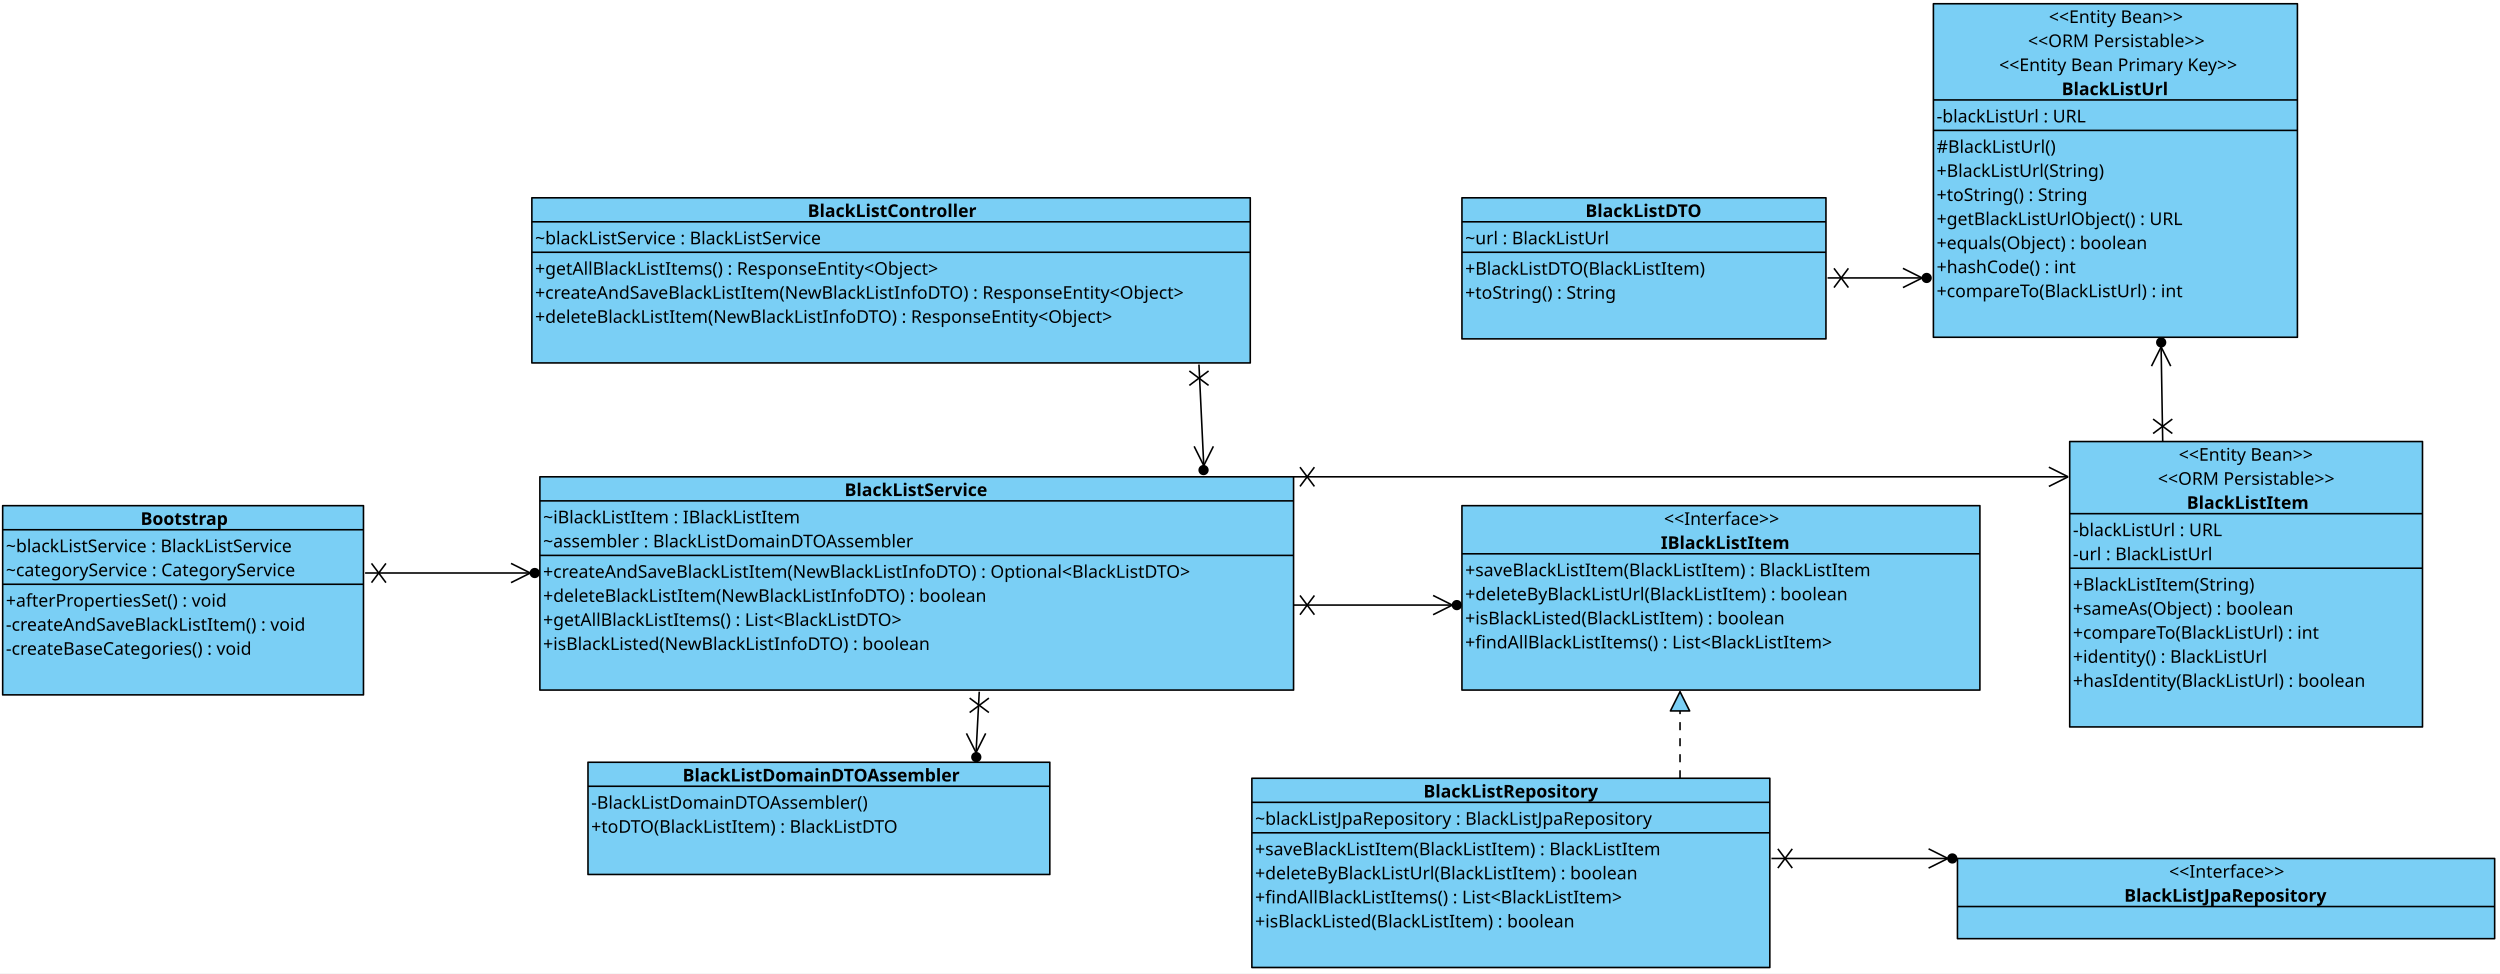
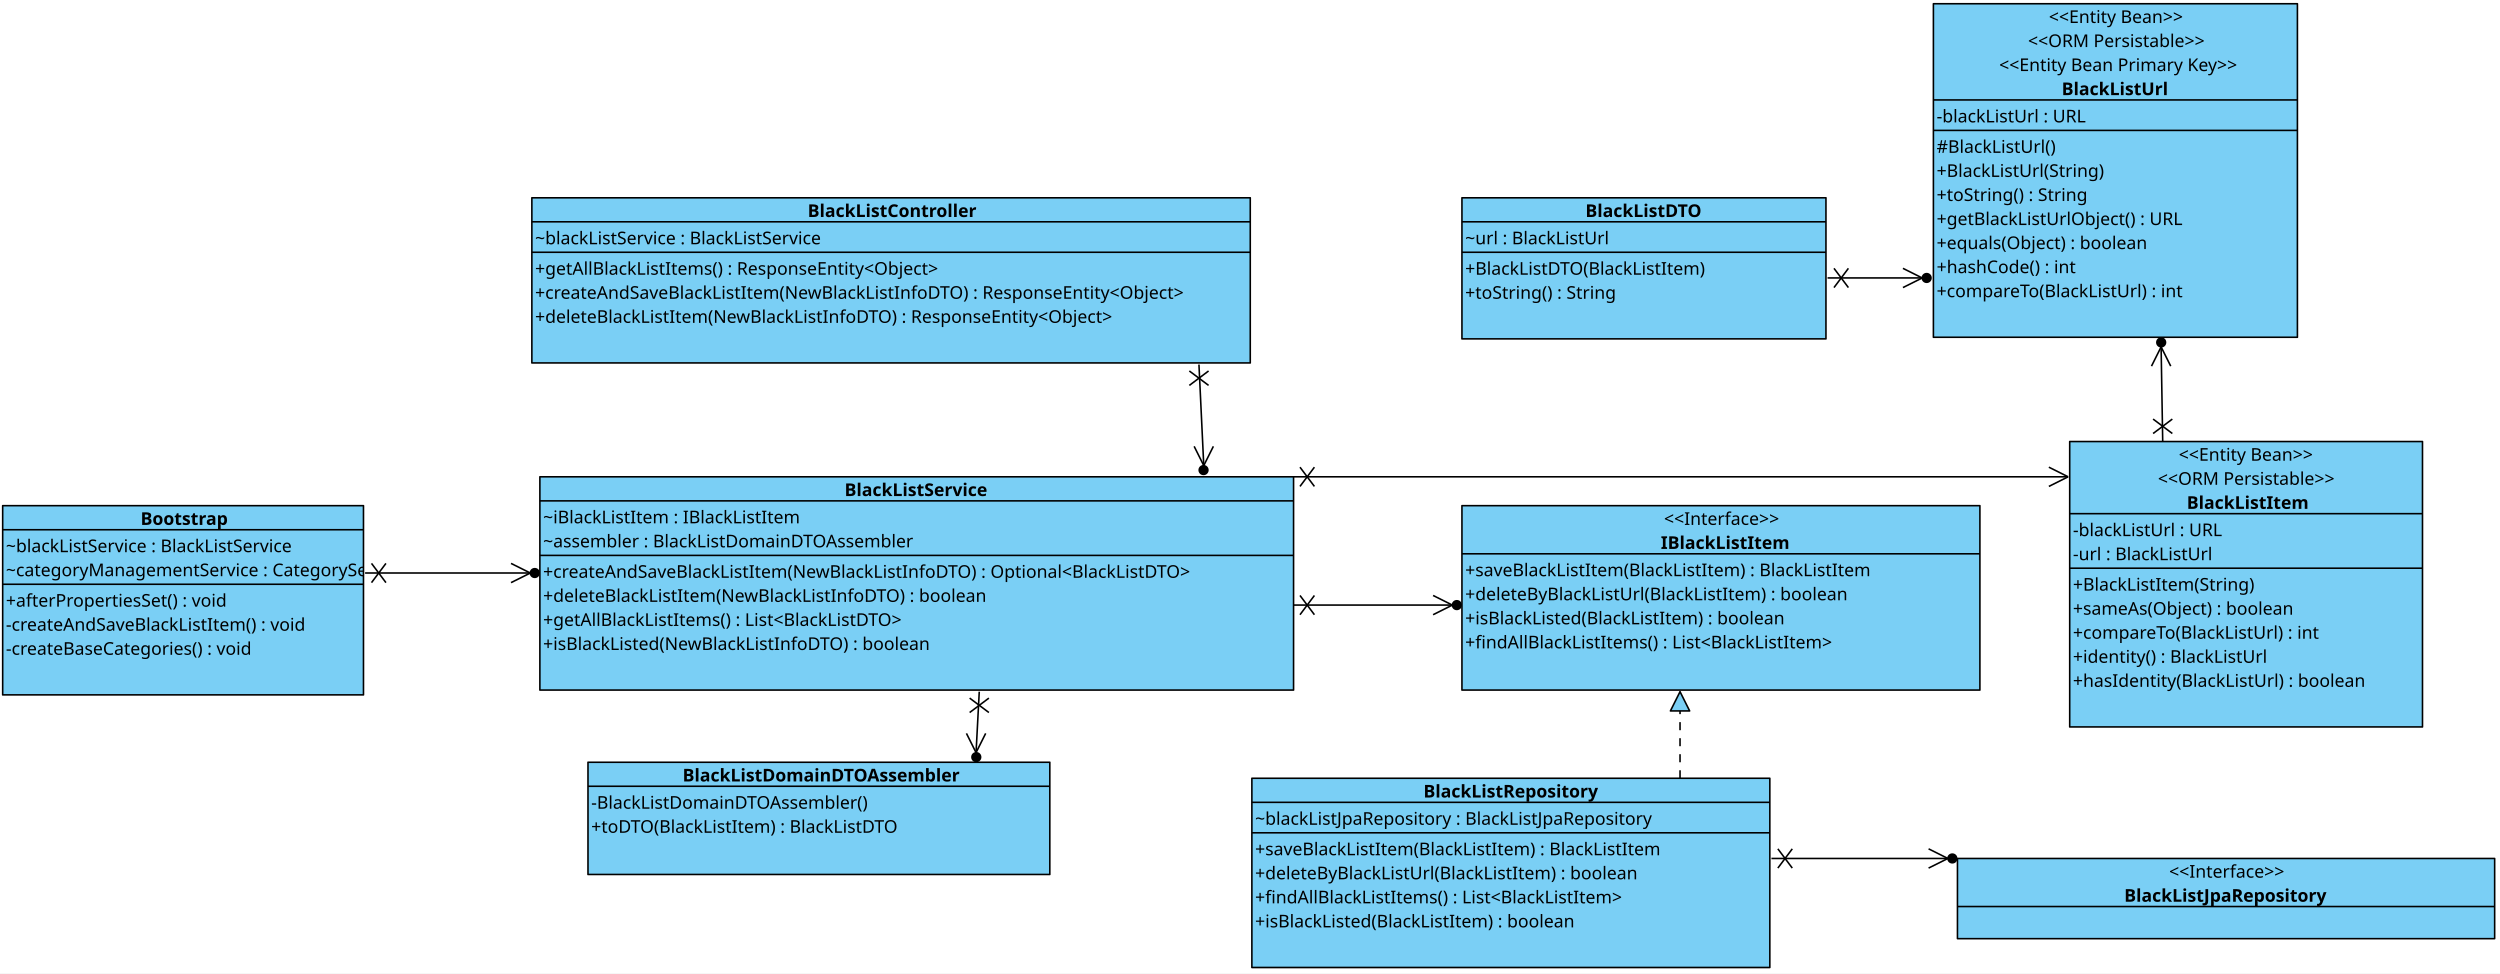
<svg xmlns="http://www.w3.org/2000/svg" fill-opacity="0" color-rendering="auto" color-interpolation="auto" text-rendering="auto" stroke="rgb(0,0,0)" stroke-linecap="square" width="1559" stroke-miterlimit="10" shape-rendering="auto" stroke-opacity="0" fill="rgb(0,0,0)" stroke-dasharray="none" font-weight="normal" stroke-width="1" height="607" font-family="'Dialog'" font-style="normal" stroke-linejoin="miter" font-size="12px" stroke-dashoffset="0" image-rendering="auto">
  <defs id="genericDefs" />
  <g>
    <defs id="defs1">
      <clipPath clipPathUnits="userSpaceOnUse" id="clipPath1">
        <path d="M-7 -7 L346 -7 L346 61 L-7 61 L-7 -7 Z" />
      </clipPath>
      <clipPath clipPathUnits="userSpaceOnUse" id="clipPath2">
        <path d="M0 -0 L0 20 L335 20 L335 -0 Z" />
      </clipPath>
      <clipPath clipPathUnits="userSpaceOnUse" id="clipPath3">
        <path d="M0 -0 L0 30 L335 30 L335 -0 Z" />
      </clipPath>
      <clipPath clipPathUnits="userSpaceOnUse" id="clipPath4">
        <path d="M-7 -7 L334 -7 L334 129 L-7 129 L-7 -7 Z" />
      </clipPath>
      <clipPath clipPathUnits="userSpaceOnUse" id="clipPath5">
        <path d="M0 -0 L0 103 L323 103 L323 -0 Z" />
      </clipPath>
      <clipPath clipPathUnits="userSpaceOnUse" id="clipPath6">
        <path d="M0 -0 L0 15 L323 15 L323 -0 Z" />
      </clipPath>
      <clipPath clipPathUnits="userSpaceOnUse" id="clipPath7">
        <path d="M-7 -7 L238 -7 L238 219 L-7 219 L-7 -7 Z" />
      </clipPath>
      <clipPath clipPathUnits="userSpaceOnUse" id="clipPath8">
        <path d="M0 0 L0 148 L227 148 L227 0 Z" />
      </clipPath>
      <clipPath clipPathUnits="userSpaceOnUse" id="clipPath9">
        <path d="M0 0 L0 60 L227 60 L227 0 Z" />
      </clipPath>
      <clipPath clipPathUnits="userSpaceOnUse" id="clipPath10">
        <path d="M-7 -7 L334 -7 L334 126 L-7 126 L-7 -7 Z" />
      </clipPath>
      <clipPath clipPathUnits="userSpaceOnUse" id="clipPath11">
        <path d="M0 -0 L0 85 L323 85 L323 -0 Z" />
      </clipPath>
      <clipPath clipPathUnits="userSpaceOnUse" id="clipPath12">
        <path d="M0 -0 L0 30 L323 30 L323 -0 Z" />
      </clipPath>
      <clipPath clipPathUnits="userSpaceOnUse" id="clipPath13">
        <path d="M-7 -7 L231 -7 L231 189 L-7 189 L-7 -7 Z" />
      </clipPath>
      <clipPath clipPathUnits="userSpaceOnUse" id="clipPath14">
        <path d="M0 -0 L0 133 L220 133 L220 -0 Z" />
      </clipPath>
      <clipPath clipPathUnits="userSpaceOnUse" id="clipPath15">
        <path d="M0 -0 L0 45 L220 45 L220 -0 Z" />
      </clipPath>
      <clipPath clipPathUnits="userSpaceOnUse" id="clipPath16">
        <path d="M-7 -7 L481 -7 L481 144 L-7 144 L-7 -7 Z" />
      </clipPath>
      <clipPath clipPathUnits="userSpaceOnUse" id="clipPath17">
        <path d="M0 -0 L0 118 L470 118 L470 -0 Z" />
      </clipPath>
      <clipPath clipPathUnits="userSpaceOnUse" id="clipPath18">
        <path d="M0 -0 L0 15 L470 15 L470 -0 Z" />
      </clipPath>
      <clipPath clipPathUnits="userSpaceOnUse" id="clipPath19">
        <path d="M-7 -7 L299 -7 L299 81 L-7 81 L-7 -7 Z" />
      </clipPath>
      <clipPath clipPathUnits="userSpaceOnUse" id="clipPath20">
        <path d="M0 -0 L0 55 L288 55 L288 -0 Z" />
      </clipPath>
      <clipPath clipPathUnits="userSpaceOnUse" id="clipPath21">
        <path d="M0 -0 L0 15 L288 15 L288 -0 Z" />
      </clipPath>
      <clipPath clipPathUnits="userSpaceOnUse" id="clipPath22">
        <path d="M-7 -7 L238 -7 L238 99 L-7 99 L-7 -7 Z" />
      </clipPath>
      <clipPath clipPathUnits="userSpaceOnUse" id="clipPath23">
        <path d="M0 0 L0 73 L227 73 L227 0 Z" />
      </clipPath>
      <clipPath clipPathUnits="userSpaceOnUse" id="clipPath24">
        <path d="M0 0 L0 15 L228 15 L228 0 Z" />
      </clipPath>
      <clipPath clipPathUnits="userSpaceOnUse" id="clipPath25">
        <path d="M-7 -7 L459 -7 L459 114 L-7 114 L-7 -7 Z" />
      </clipPath>
      <clipPath clipPathUnits="userSpaceOnUse" id="clipPath26">
        <path d="M0 0 L0 88 L448 88 L448 0 Z" />
      </clipPath>
      <clipPath clipPathUnits="userSpaceOnUse" id="clipPath27">
        <path d="M0 0 L0 15 L448 15 L448 0 Z" />
      </clipPath>
      <clipPath clipPathUnits="userSpaceOnUse" id="clipPath28">
        <path d="M-7 -7 L236 -7 L236 129 L-7 129 L-7 -7 Z" />
      </clipPath>
      <clipPath clipPathUnits="userSpaceOnUse" id="clipPath29">
        <path d="M0 -0 L0 103 L225 103 L225 -0 Z" />
      </clipPath>
      <clipPath clipPathUnits="userSpaceOnUse" id="clipPath30">
        <path d="M0 -0 L0 15 L225 15 L225 -0 Z" />
      </clipPath>
      <clipPath clipPathUnits="userSpaceOnUse" id="clipPath31">
        <path d="M0 -0 L204 -0 L204 247 L0 247 L0 -0 Z" />
      </clipPath>
      <clipPath clipPathUnits="userSpaceOnUse" id="clipPath32">
        <path d="M0 -0 L0 247 L204 247 L204 -0 Z" />
      </clipPath>
      <clipPath clipPathUnits="userSpaceOnUse" id="clipPath33">
        <path d="M0 -0 L312 -0 L312 204 L0 204 L0 -0 Z" />
      </clipPath>
      <clipPath clipPathUnits="userSpaceOnUse" id="clipPath34">
        <path d="M0 -0 L0 204 L312 204 L312 -0 Z" />
      </clipPath>
      <clipPath clipPathUnits="userSpaceOnUse" id="clipPath35">
        <path d="M0 0 L204 0 L204 274 L0 274 L0 0 Z" />
      </clipPath>
      <clipPath clipPathUnits="userSpaceOnUse" id="clipPath36">
        <path d="M0 0 L0 274 L204 274 L204 0 Z" />
      </clipPath>
      <clipPath clipPathUnits="userSpaceOnUse" id="clipPath37">
        <path d="M0 -0 L204 -0 L204 257 L0 257 L0 -0 Z" />
      </clipPath>
      <clipPath clipPathUnits="userSpaceOnUse" id="clipPath38">
        <path d="M0 -0 L0 257 L204 257 L204 -0 Z" />
      </clipPath>
      <clipPath clipPathUnits="userSpaceOnUse" id="clipPath39">
        <path d="M0 0 L267 0 L267 204 L0 204 L0 0 Z" />
      </clipPath>
      <clipPath clipPathUnits="userSpaceOnUse" id="clipPath40">
        <path d="M0 0 L0 204 L267 204 L267 0 Z" />
      </clipPath>
      <clipPath clipPathUnits="userSpaceOnUse" id="clipPath41">
        <path d="M0 0 L204 0 L204 271 L0 271 L0 0 Z" />
      </clipPath>
      <clipPath clipPathUnits="userSpaceOnUse" id="clipPath42">
        <path d="M0 0 L0 271 L204 271 L204 0 Z" />
      </clipPath>
      <clipPath clipPathUnits="userSpaceOnUse" id="clipPath43">
        <path d="M0 -0 L317 -0 L317 204 L0 204 L0 -0 Z" />
      </clipPath>
      <clipPath clipPathUnits="userSpaceOnUse" id="clipPath44">
        <path d="M0 -0 L0 204 L317 204 L317 -0 Z" />
      </clipPath>
      <clipPath clipPathUnits="userSpaceOnUse" id="clipPath45">
        <path d="M0 0 L687 0 L687 204 L0 204 L0 0 Z" />
      </clipPath>
      <clipPath clipPathUnits="userSpaceOnUse" id="clipPath46">
        <path d="M0 0 L0 204 L687 204 L687 0 Z" />
      </clipPath>
    </defs>
    <g fill="white" text-rendering="geometricPrecision" fill-opacity="1" stroke-opacity="1" stroke="white">
      <rect x="0" width="1559" height="607" y="0" stroke="none" />
    </g>
    <g font-size="11px" transform="translate(1220.667,535.3333)" fill-opacity="1" fill="rgb(122,207,245)" text-rendering="geometricPrecision" image-rendering="optimizeQuality" font-family="sans-serif" stroke="rgb(122,207,245)" font-weight="bold" stroke-opacity="1">
      <rect x="0" width="335" height="50" y="0" clip-path="url(#clipPath1)" stroke="none" />
    </g>
    <g fill-opacity="1" text-rendering="geometricPrecision" stroke="black" stroke-linecap="butt" transform="translate(1220.667,535.3333)" stroke-miterlimit="0" stroke-opacity="1" fill="black" font-weight="bold" font-family="sans-serif" stroke-linejoin="round" font-size="11px" image-rendering="optimizeQuality">
      <rect fill="none" x="0" width="335" height="50" y="0" clip-path="url(#clipPath1)" />
      <line y2="30" fill="none" x1="0" clip-path="url(#clipPath1)" x2="335" y1="30" />
    </g>
    <g font-size="11px" transform="translate(1220.667,535.3333)" fill-opacity="1" fill="black" text-rendering="geometricPrecision" image-rendering="optimizeQuality" font-family="sans-serif" stroke="black" stroke-opacity="1">
      <text x="132" xml:space="preserve" y="12" clip-path="url(#clipPath3)" stroke="none">&lt;&lt;Interface&gt;&gt;</text>
      <text x="104" xml:space="preserve" y="27" clip-path="url(#clipPath3)" font-weight="bold" stroke="none">BlackListJpaRepository</text>
    </g>
    <g font-size="11px" transform="translate(780.6667,485.3333)" fill-opacity="1" fill="rgb(122,207,245)" text-rendering="geometricPrecision" image-rendering="optimizeQuality" font-family="sans-serif" stroke="rgb(122,207,245)" font-weight="bold" stroke-opacity="1">
      <rect x="0" width="323" height="118" y="0" clip-path="url(#clipPath4)" stroke="none" />
    </g>
    <g fill-opacity="1" text-rendering="geometricPrecision" stroke="black" stroke-linecap="butt" transform="translate(780.6667,485.3333)" stroke-miterlimit="0" stroke-opacity="1" fill="black" font-weight="bold" font-family="sans-serif" stroke-linejoin="round" font-size="11px" image-rendering="optimizeQuality">
      <rect fill="none" x="0" width="323" height="118" y="0" clip-path="url(#clipPath4)" />
      <line y2="15" fill="none" x1="0" clip-path="url(#clipPath4)" x2="323" y1="15" />
    </g>
    <g font-size="11px" transform="matrix(1,0,0,1,780.6667,500.3333)" fill-opacity="1" fill="black" text-rendering="geometricPrecision" image-rendering="optimizeQuality" font-family="sans-serif" stroke="black" stroke-opacity="1">
      <text x="2" xml:space="preserve" y="14" clip-path="url(#clipPath5)" stroke="none">~blackListJpaRepository : BlackListJpaRepository</text>
    </g>
    <g stroke-linecap="butt" font-size="11px" transform="matrix(1,0,0,1,780.6667,500.3333)" fill-opacity="1" fill="black" text-rendering="geometricPrecision" image-rendering="optimizeQuality" font-family="sans-serif" stroke-linejoin="bevel" stroke="black" stroke-opacity="1" stroke-miterlimit="0">
      <line y2="19" fill="none" x1="0" clip-path="url(#clipPath5)" x2="323" y1="19" />
    </g>
    <g font-size="11px" transform="matrix(1,0,0,1,780.6667,500.3333)" fill-opacity="1" fill="black" text-rendering="geometricPrecision" image-rendering="optimizeQuality" font-family="sans-serif" stroke="black" stroke-opacity="1">
      <text x="2" xml:space="preserve" y="33" clip-path="url(#clipPath5)" stroke="none">+saveBlackListItem(BlackListItem) : BlackListItem</text>
    </g>
    <g font-size="11px" transform="matrix(1,0,0,1,780.6667,500.3333)" fill-opacity="1" fill="black" text-rendering="geometricPrecision" image-rendering="optimizeQuality" font-family="sans-serif" stroke="black" stroke-opacity="1">
      <text x="2" xml:space="preserve" y="48" clip-path="url(#clipPath5)" stroke="none">+deleteByBlackListUrl(BlackListItem) : boolean</text>
    </g>
    <g font-size="11px" transform="matrix(1,0,0,1,780.6667,500.3333)" fill-opacity="1" fill="black" text-rendering="geometricPrecision" image-rendering="optimizeQuality" font-family="sans-serif" stroke="black" stroke-opacity="1">
      <text x="2" xml:space="preserve" y="63" clip-path="url(#clipPath5)" stroke="none">+findAllBlackListItems() : List&lt;BlackListItem&gt;</text>
    </g>
    <g font-size="11px" transform="matrix(1,0,0,1,780.6667,500.3333)" fill-opacity="1" fill="black" text-rendering="geometricPrecision" image-rendering="optimizeQuality" font-family="sans-serif" stroke="black" stroke-opacity="1">
      <text x="2" xml:space="preserve" y="78" clip-path="url(#clipPath5)" stroke="none">+isBlackListed(BlackListItem) : boolean</text>
    </g>
    <g font-size="11px" transform="translate(780.6667,485.3333)" fill-opacity="1" fill="black" text-rendering="geometricPrecision" image-rendering="optimizeQuality" font-family="sans-serif" stroke="black" font-weight="bold" stroke-opacity="1">
      <text x="107" xml:space="preserve" y="12" clip-path="url(#clipPath6)" stroke="none">BlackListRepository</text>
    </g>
    <g font-size="11px" transform="translate(1205.667,2.3333)" fill-opacity="1" fill="rgb(122,207,245)" text-rendering="geometricPrecision" image-rendering="optimizeQuality" font-family="sans-serif" stroke="rgb(122,207,245)" font-weight="bold" stroke-opacity="1">
      <rect x="0" width="227" height="208" y="0" clip-path="url(#clipPath7)" stroke="none" />
    </g>
    <g fill-opacity="1" text-rendering="geometricPrecision" stroke="black" stroke-linecap="butt" transform="translate(1205.667,2.3333)" stroke-miterlimit="0" stroke-opacity="1" fill="black" font-weight="bold" font-family="sans-serif" stroke-linejoin="round" font-size="11px" image-rendering="optimizeQuality">
      <rect fill="none" x="0" width="227" height="208" y="0" clip-path="url(#clipPath7)" />
      <line y2="60" fill="none" x1="0" clip-path="url(#clipPath7)" x2="227" y1="60" />
    </g>
    <g font-size="11px" transform="matrix(1,0,0,1,1205.667,62.3333)" fill-opacity="1" fill="black" text-rendering="geometricPrecision" image-rendering="optimizeQuality" font-family="sans-serif" stroke="black" stroke-opacity="1">
      <text x="2" xml:space="preserve" y="14" clip-path="url(#clipPath8)" stroke="none">-blackListUrl : URL</text>
    </g>
    <g stroke-linecap="butt" font-size="11px" transform="matrix(1,0,0,1,1205.667,62.3333)" fill-opacity="1" fill="black" text-rendering="geometricPrecision" image-rendering="optimizeQuality" font-family="sans-serif" stroke-linejoin="bevel" stroke="black" stroke-opacity="1" stroke-miterlimit="0">
      <line y2="19" fill="none" x1="0" clip-path="url(#clipPath8)" x2="227" y1="19" />
    </g>
    <g font-size="11px" transform="matrix(1,0,0,1,1205.667,62.3333)" fill-opacity="1" fill="black" text-rendering="geometricPrecision" image-rendering="optimizeQuality" font-family="sans-serif" stroke="black" stroke-opacity="1">
      <text x="2" xml:space="preserve" y="33" clip-path="url(#clipPath8)" stroke="none">#BlackListUrl()</text>
    </g>
    <g font-size="11px" transform="matrix(1,0,0,1,1205.667,62.3333)" fill-opacity="1" fill="black" text-rendering="geometricPrecision" image-rendering="optimizeQuality" font-family="sans-serif" stroke="black" stroke-opacity="1">
      <text x="2" xml:space="preserve" y="48" clip-path="url(#clipPath8)" stroke="none">+BlackListUrl(String)</text>
    </g>
    <g font-size="11px" transform="matrix(1,0,0,1,1205.667,62.3333)" fill-opacity="1" fill="black" text-rendering="geometricPrecision" image-rendering="optimizeQuality" font-family="sans-serif" stroke="black" stroke-opacity="1">
      <text x="2" xml:space="preserve" y="63" clip-path="url(#clipPath8)" stroke="none">+toString() : String</text>
    </g>
    <g font-size="11px" transform="matrix(1,0,0,1,1205.667,62.3333)" fill-opacity="1" fill="black" text-rendering="geometricPrecision" image-rendering="optimizeQuality" font-family="sans-serif" stroke="black" stroke-opacity="1">
      <text x="2" xml:space="preserve" y="78" clip-path="url(#clipPath8)" stroke="none">+getBlackListUrlObject() : URL</text>
    </g>
    <g font-size="11px" transform="matrix(1,0,0,1,1205.667,62.3333)" fill-opacity="1" fill="black" text-rendering="geometricPrecision" image-rendering="optimizeQuality" font-family="sans-serif" stroke="black" stroke-opacity="1">
      <text x="2" xml:space="preserve" y="93" clip-path="url(#clipPath8)" stroke="none">+equals(Object) : boolean</text>
    </g>
    <g font-size="11px" transform="matrix(1,0,0,1,1205.667,62.3333)" fill-opacity="1" fill="black" text-rendering="geometricPrecision" image-rendering="optimizeQuality" font-family="sans-serif" stroke="black" stroke-opacity="1">
      <text x="2" xml:space="preserve" y="108" clip-path="url(#clipPath8)" stroke="none">+hashCode() : int</text>
    </g>
    <g font-size="11px" transform="matrix(1,0,0,1,1205.667,62.3333)" fill-opacity="1" fill="black" text-rendering="geometricPrecision" image-rendering="optimizeQuality" font-family="sans-serif" stroke="black" stroke-opacity="1">
      <text x="2" xml:space="preserve" y="123" clip-path="url(#clipPath8)" stroke="none">+compareTo(BlackListUrl) : int</text>
    </g>
    <g font-size="11px" transform="translate(1205.667,2.3333)" fill-opacity="1" fill="black" text-rendering="geometricPrecision" image-rendering="optimizeQuality" font-family="sans-serif" stroke="black" stroke-opacity="1">
      <text x="72" xml:space="preserve" y="12" clip-path="url(#clipPath9)" stroke="none">&lt;&lt;Entity Bean&gt;&gt;</text>
      <text x="59" xml:space="preserve" y="27" clip-path="url(#clipPath9)" stroke="none">&lt;&lt;ORM Persistable&gt;&gt;</text>
      <text x="41" xml:space="preserve" y="42" clip-path="url(#clipPath9)" stroke="none">&lt;&lt;Entity Bean Primary Key&gt;&gt;</text>
      <text x="80" xml:space="preserve" y="57" clip-path="url(#clipPath9)" font-weight="bold" stroke="none">BlackListUrl</text>
    </g>
    <g font-size="11px" transform="translate(911.6667,315.3333)" fill-opacity="1" fill="rgb(122,207,245)" text-rendering="geometricPrecision" image-rendering="optimizeQuality" font-family="sans-serif" stroke="rgb(122,207,245)" font-weight="bold" stroke-opacity="1">
      <rect x="0" width="323" height="115" y="0" clip-path="url(#clipPath10)" stroke="none" />
    </g>
    <g fill-opacity="1" text-rendering="geometricPrecision" stroke="black" stroke-linecap="butt" transform="translate(911.6667,315.3333)" stroke-miterlimit="0" stroke-opacity="1" fill="black" font-weight="bold" font-family="sans-serif" stroke-linejoin="round" font-size="11px" image-rendering="optimizeQuality">
      <rect fill="none" x="0" width="323" height="115" y="0" clip-path="url(#clipPath10)" />
      <line y2="30" fill="none" x1="0" clip-path="url(#clipPath10)" x2="323" y1="30" />
    </g>
    <g font-size="11px" transform="matrix(1,0,0,1,911.6667,345.3333)" fill-opacity="1" fill="black" text-rendering="geometricPrecision" image-rendering="optimizeQuality" font-family="sans-serif" stroke="black" stroke-opacity="1">
      <text x="2" xml:space="preserve" y="14" clip-path="url(#clipPath11)" stroke="none">+saveBlackListItem(BlackListItem) : BlackListItem</text>
    </g>
    <g font-size="11px" transform="matrix(1,0,0,1,911.6667,345.3333)" fill-opacity="1" fill="black" text-rendering="geometricPrecision" image-rendering="optimizeQuality" font-family="sans-serif" stroke="black" stroke-opacity="1">
      <text x="2" xml:space="preserve" y="29" clip-path="url(#clipPath11)" stroke="none">+deleteByBlackListUrl(BlackListItem) : boolean</text>
    </g>
    <g font-size="11px" transform="matrix(1,0,0,1,911.6667,345.3333)" fill-opacity="1" fill="black" text-rendering="geometricPrecision" image-rendering="optimizeQuality" font-family="sans-serif" stroke="black" stroke-opacity="1">
      <text x="2" xml:space="preserve" y="44" clip-path="url(#clipPath11)" stroke="none">+isBlackListed(BlackListItem) : boolean</text>
    </g>
    <g font-size="11px" transform="matrix(1,0,0,1,911.6667,345.3333)" fill-opacity="1" fill="black" text-rendering="geometricPrecision" image-rendering="optimizeQuality" font-family="sans-serif" stroke="black" stroke-opacity="1">
      <text x="2" xml:space="preserve" y="59" clip-path="url(#clipPath11)" stroke="none">+findAllBlackListItems() : List&lt;BlackListItem&gt;</text>
    </g>
    <g font-size="11px" transform="translate(911.6667,315.3333)" fill-opacity="1" fill="black" text-rendering="geometricPrecision" image-rendering="optimizeQuality" font-family="sans-serif" stroke="black" stroke-opacity="1">
      <text x="126" xml:space="preserve" y="12" clip-path="url(#clipPath12)" stroke="none">&lt;&lt;Interface&gt;&gt;</text>
      <text x="124" xml:space="preserve" y="27" clip-path="url(#clipPath12)" font-weight="bold" stroke="none">IBlackListItem</text>
    </g>
    <g font-size="11px" transform="translate(1290.667,275.3333)" fill-opacity="1" fill="rgb(122,207,245)" text-rendering="geometricPrecision" image-rendering="optimizeQuality" font-family="sans-serif" stroke="rgb(122,207,245)" font-weight="bold" stroke-opacity="1">
      <rect x="0" width="220" height="178" y="0" clip-path="url(#clipPath13)" stroke="none" />
    </g>
    <g fill-opacity="1" text-rendering="geometricPrecision" stroke="black" stroke-linecap="butt" transform="translate(1290.667,275.3333)" stroke-miterlimit="0" stroke-opacity="1" fill="black" font-weight="bold" font-family="sans-serif" stroke-linejoin="round" font-size="11px" image-rendering="optimizeQuality">
      <rect fill="none" x="0" width="220" height="178" y="0" clip-path="url(#clipPath13)" />
      <line y2="45" fill="none" x1="0" clip-path="url(#clipPath13)" x2="220" y1="45" />
    </g>
    <g font-size="11px" transform="matrix(1,0,0,1,1290.667,320.3333)" fill-opacity="1" fill="black" text-rendering="geometricPrecision" image-rendering="optimizeQuality" font-family="sans-serif" stroke="black" stroke-opacity="1">
      <text x="2" xml:space="preserve" y="14" clip-path="url(#clipPath14)" stroke="none">-blackListUrl : URL</text>
    </g>
    <g font-size="11px" transform="matrix(1,0,0,1,1290.667,320.3333)" fill-opacity="1" fill="black" text-rendering="geometricPrecision" image-rendering="optimizeQuality" font-family="sans-serif" stroke="black" stroke-opacity="1">
      <text x="2" xml:space="preserve" y="29" clip-path="url(#clipPath14)" stroke="none">-url : BlackListUrl</text>
      <line stroke-linecap="butt" clip-path="url(#clipPath14)" fill="none" x1="0" x2="220" y1="34" y2="34" stroke-linejoin="bevel" stroke-miterlimit="0" />
    </g>
    <g font-size="11px" transform="matrix(1,0,0,1,1290.667,320.3333)" fill-opacity="1" fill="black" text-rendering="geometricPrecision" image-rendering="optimizeQuality" font-family="sans-serif" stroke="black" stroke-opacity="1">
      <text x="2" xml:space="preserve" y="48" clip-path="url(#clipPath14)" stroke="none">+BlackListItem(String)</text>
    </g>
    <g font-size="11px" transform="matrix(1,0,0,1,1290.667,320.3333)" fill-opacity="1" fill="black" text-rendering="geometricPrecision" image-rendering="optimizeQuality" font-family="sans-serif" stroke="black" stroke-opacity="1">
      <text x="2" xml:space="preserve" y="63" clip-path="url(#clipPath14)" stroke="none">+sameAs(Object) : boolean</text>
    </g>
    <g font-size="11px" transform="matrix(1,0,0,1,1290.667,320.3333)" fill-opacity="1" fill="black" text-rendering="geometricPrecision" image-rendering="optimizeQuality" font-family="sans-serif" stroke="black" stroke-opacity="1">
      <text x="2" xml:space="preserve" y="78" clip-path="url(#clipPath14)" stroke="none">+compareTo(BlackListUrl) : int</text>
    </g>
    <g font-size="11px" transform="matrix(1,0,0,1,1290.667,320.3333)" fill-opacity="1" fill="black" text-rendering="geometricPrecision" image-rendering="optimizeQuality" font-family="sans-serif" stroke="black" stroke-opacity="1">
      <text x="2" xml:space="preserve" y="93" clip-path="url(#clipPath14)" stroke="none">+identity() : BlackListUrl</text>
    </g>
    <g font-size="11px" transform="matrix(1,0,0,1,1290.667,320.3333)" fill-opacity="1" fill="black" text-rendering="geometricPrecision" image-rendering="optimizeQuality" font-family="sans-serif" stroke="black" stroke-opacity="1">
      <text x="2" xml:space="preserve" y="108" clip-path="url(#clipPath14)" stroke="none">+hasIdentity(BlackListUrl) : boolean</text>
    </g>
    <g font-size="11px" transform="translate(1290.667,275.3333)" fill-opacity="1" fill="black" text-rendering="geometricPrecision" image-rendering="optimizeQuality" font-family="sans-serif" stroke="black" stroke-opacity="1">
      <text x="68" xml:space="preserve" y="12" clip-path="url(#clipPath15)" stroke="none">&lt;&lt;Entity Bean&gt;&gt;</text>
      <text x="55" xml:space="preserve" y="27" clip-path="url(#clipPath15)" stroke="none">&lt;&lt;ORM Persistable&gt;&gt;</text>
      <text x="73" xml:space="preserve" y="42" clip-path="url(#clipPath15)" font-weight="bold" stroke="none">BlackListItem</text>
    </g>
    <g font-size="11px" transform="translate(336.6667,297.3333)" fill-opacity="1" fill="rgb(122,207,245)" text-rendering="geometricPrecision" image-rendering="optimizeQuality" font-family="sans-serif" stroke="rgb(122,207,245)" font-weight="bold" stroke-opacity="1">
      <rect x="0" width="470" height="133" y="0" clip-path="url(#clipPath16)" stroke="none" />
    </g>
    <g fill-opacity="1" text-rendering="geometricPrecision" stroke="black" stroke-linecap="butt" transform="translate(336.6667,297.3333)" stroke-miterlimit="0" stroke-opacity="1" fill="black" font-weight="bold" font-family="sans-serif" stroke-linejoin="round" font-size="11px" image-rendering="optimizeQuality">
      <rect fill="none" x="0" width="470" height="133" y="0" clip-path="url(#clipPath16)" />
      <line y2="15" fill="none" x1="0" clip-path="url(#clipPath16)" x2="470" y1="15" />
    </g>
    <g font-size="11px" transform="matrix(1,0,0,1,336.6667,312.3333)" fill-opacity="1" fill="black" text-rendering="geometricPrecision" image-rendering="optimizeQuality" font-family="sans-serif" stroke="black" stroke-opacity="1">
      <text x="2" xml:space="preserve" y="14" clip-path="url(#clipPath17)" stroke="none">~iBlackListItem : IBlackListItem</text>
    </g>
    <g font-size="11px" transform="matrix(1,0,0,1,336.6667,312.3333)" fill-opacity="1" fill="black" text-rendering="geometricPrecision" image-rendering="optimizeQuality" font-family="sans-serif" stroke="black" stroke-opacity="1">
      <text x="2" xml:space="preserve" y="29" clip-path="url(#clipPath17)" stroke="none">~assembler : BlackListDomainDTOAssembler</text>
      <line stroke-linecap="butt" clip-path="url(#clipPath17)" fill="none" x1="0" x2="470" y1="34" y2="34" stroke-linejoin="bevel" stroke-miterlimit="0" />
    </g>
    <g font-size="11px" transform="matrix(1,0,0,1,336.6667,312.3333)" fill-opacity="1" fill="black" text-rendering="geometricPrecision" image-rendering="optimizeQuality" font-family="sans-serif" stroke="black" stroke-opacity="1">
      <text x="2" xml:space="preserve" y="48" clip-path="url(#clipPath17)" stroke="none">+createAndSaveBlackListItem(NewBlackListInfoDTO) : Optional&lt;BlackListDTO&gt;</text>
    </g>
    <g font-size="11px" transform="matrix(1,0,0,1,336.6667,312.3333)" fill-opacity="1" fill="black" text-rendering="geometricPrecision" image-rendering="optimizeQuality" font-family="sans-serif" stroke="black" stroke-opacity="1">
      <text x="2" xml:space="preserve" y="63" clip-path="url(#clipPath17)" stroke="none">+deleteBlackListItem(NewBlackListInfoDTO) : boolean</text>
    </g>
    <g font-size="11px" transform="matrix(1,0,0,1,336.6667,312.3333)" fill-opacity="1" fill="black" text-rendering="geometricPrecision" image-rendering="optimizeQuality" font-family="sans-serif" stroke="black" stroke-opacity="1">
      <text x="2" xml:space="preserve" y="78" clip-path="url(#clipPath17)" stroke="none">+getAllBlackListItems() : List&lt;BlackListDTO&gt;</text>
    </g>
    <g font-size="11px" transform="matrix(1,0,0,1,336.6667,312.3333)" fill-opacity="1" fill="black" text-rendering="geometricPrecision" image-rendering="optimizeQuality" font-family="sans-serif" stroke="black" stroke-opacity="1">
      <text x="2" xml:space="preserve" y="93" clip-path="url(#clipPath17)" stroke="none">+isBlackListed(NewBlackListInfoDTO) : boolean</text>
    </g>
    <g font-size="11px" transform="translate(336.6667,297.3333)" fill-opacity="1" fill="black" text-rendering="geometricPrecision" image-rendering="optimizeQuality" font-family="sans-serif" stroke="black" font-weight="bold" stroke-opacity="1">
      <text x="190" xml:space="preserve" y="12" clip-path="url(#clipPath18)" stroke="none">BlackListService</text>
    </g>
    <g font-size="11px" transform="translate(366.6667,475.3333)" fill-opacity="1" fill="rgb(122,207,245)" text-rendering="geometricPrecision" image-rendering="optimizeQuality" font-family="sans-serif" stroke="rgb(122,207,245)" font-weight="bold" stroke-opacity="1">
      <rect x="0" width="288" height="70" y="0" clip-path="url(#clipPath19)" stroke="none" />
    </g>
    <g fill-opacity="1" text-rendering="geometricPrecision" stroke="black" stroke-linecap="butt" transform="translate(366.6667,475.3333)" stroke-miterlimit="0" stroke-opacity="1" fill="black" font-weight="bold" font-family="sans-serif" stroke-linejoin="round" font-size="11px" image-rendering="optimizeQuality">
      <rect fill="none" x="0" width="288" height="70" y="0" clip-path="url(#clipPath19)" />
      <line y2="15" fill="none" x1="0" clip-path="url(#clipPath19)" x2="288" y1="15" />
    </g>
    <g font-size="11px" transform="matrix(1,0,0,1,366.6667,490.3333)" fill-opacity="1" fill="black" text-rendering="geometricPrecision" image-rendering="optimizeQuality" font-family="sans-serif" stroke="black" stroke-opacity="1">
      <text x="2" xml:space="preserve" y="14" clip-path="url(#clipPath20)" stroke="none">-BlackListDomainDTOAssembler()</text>
    </g>
    <g font-size="11px" transform="matrix(1,0,0,1,366.6667,490.3333)" fill-opacity="1" fill="black" text-rendering="geometricPrecision" image-rendering="optimizeQuality" font-family="sans-serif" stroke="black" stroke-opacity="1">
      <text x="2" xml:space="preserve" y="29" clip-path="url(#clipPath20)" stroke="none">+toDTO(BlackListItem) : BlackListDTO</text>
    </g>
    <g font-size="11px" transform="translate(366.6667,475.3333)" fill-opacity="1" fill="black" text-rendering="geometricPrecision" image-rendering="optimizeQuality" font-family="sans-serif" stroke="black" font-weight="bold" stroke-opacity="1">
      <text x="59" xml:space="preserve" y="12" clip-path="url(#clipPath21)" stroke="none">BlackListDomainDTOAssembler</text>
    </g>
    <g font-size="11px" transform="translate(911.6667,123.3333)" fill-opacity="1" fill="rgb(122,207,245)" text-rendering="geometricPrecision" image-rendering="optimizeQuality" font-family="sans-serif" stroke="rgb(122,207,245)" font-weight="bold" stroke-opacity="1">
      <rect x="0" width="227" height="88" y="0" clip-path="url(#clipPath22)" stroke="none" />
    </g>
    <g fill-opacity="1" text-rendering="geometricPrecision" stroke="black" stroke-linecap="butt" transform="translate(911.6667,123.3333)" stroke-miterlimit="0" stroke-opacity="1" fill="black" font-weight="bold" font-family="sans-serif" stroke-linejoin="round" font-size="11px" image-rendering="optimizeQuality">
      <rect fill="none" x="0" width="227" height="88" y="0" clip-path="url(#clipPath22)" />
      <line y2="15" fill="none" x1="0" clip-path="url(#clipPath22)" x2="227" y1="15" />
    </g>
    <g font-size="11px" transform="matrix(1,0,0,1,911.6667,138.3333)" fill-opacity="1" fill="black" text-rendering="geometricPrecision" image-rendering="optimizeQuality" font-family="sans-serif" stroke="black" stroke-opacity="1">
      <text x="2" xml:space="preserve" y="14" clip-path="url(#clipPath23)" stroke="none">~url : BlackListUrl</text>
    </g>
    <g stroke-linecap="butt" font-size="11px" transform="matrix(1,0,0,1,911.6667,138.3333)" fill-opacity="1" fill="black" text-rendering="geometricPrecision" image-rendering="optimizeQuality" font-family="sans-serif" stroke-linejoin="bevel" stroke="black" stroke-opacity="1" stroke-miterlimit="0">
      <line y2="19" fill="none" x1="0" clip-path="url(#clipPath23)" x2="227" y1="19" />
    </g>
    <g font-size="11px" transform="matrix(1,0,0,1,911.6667,138.3333)" fill-opacity="1" fill="black" text-rendering="geometricPrecision" image-rendering="optimizeQuality" font-family="sans-serif" stroke="black" stroke-opacity="1">
      <text x="2" xml:space="preserve" y="33" clip-path="url(#clipPath23)" stroke="none">+BlackListDTO(BlackListItem)</text>
    </g>
    <g font-size="11px" transform="matrix(1,0,0,1,911.6667,138.3333)" fill-opacity="1" fill="black" text-rendering="geometricPrecision" image-rendering="optimizeQuality" font-family="sans-serif" stroke="black" stroke-opacity="1">
      <text x="2" xml:space="preserve" y="48" clip-path="url(#clipPath23)" stroke="none">+toString() : String</text>
    </g>
    <g font-size="11px" transform="translate(911.6667,123.3333)" fill-opacity="1" fill="black" text-rendering="geometricPrecision" image-rendering="optimizeQuality" font-family="sans-serif" stroke="black" font-weight="bold" stroke-opacity="1">
      <text x="77" xml:space="preserve" y="12" clip-path="url(#clipPath24)" stroke="none">BlackListDTO</text>
    </g>
    <g font-size="11px" transform="translate(331.6667,123.3333)" fill-opacity="1" fill="rgb(122,207,245)" text-rendering="geometricPrecision" image-rendering="optimizeQuality" font-family="sans-serif" stroke="rgb(122,207,245)" font-weight="bold" stroke-opacity="1">
      <rect x="0" width="448" height="103" y="0" clip-path="url(#clipPath25)" stroke="none" />
    </g>
    <g fill-opacity="1" text-rendering="geometricPrecision" stroke="black" stroke-linecap="butt" transform="translate(331.6667,123.3333)" stroke-miterlimit="0" stroke-opacity="1" fill="black" font-weight="bold" font-family="sans-serif" stroke-linejoin="round" font-size="11px" image-rendering="optimizeQuality">
      <rect fill="none" x="0" width="448" height="103" y="0" clip-path="url(#clipPath25)" />
      <line y2="15" fill="none" x1="0" clip-path="url(#clipPath25)" x2="448" y1="15" />
    </g>
    <g font-size="11px" transform="matrix(1,0,0,1,331.6667,138.3333)" fill-opacity="1" fill="black" text-rendering="geometricPrecision" image-rendering="optimizeQuality" font-family="sans-serif" stroke="black" stroke-opacity="1">
      <text x="2" xml:space="preserve" y="14" clip-path="url(#clipPath26)" stroke="none">~blackListService : BlackListService</text>
    </g>
    <g stroke-linecap="butt" font-size="11px" transform="matrix(1,0,0,1,331.6667,138.3333)" fill-opacity="1" fill="black" text-rendering="geometricPrecision" image-rendering="optimizeQuality" font-family="sans-serif" stroke-linejoin="bevel" stroke="black" stroke-opacity="1" stroke-miterlimit="0">
      <line y2="19" fill="none" x1="0" clip-path="url(#clipPath26)" x2="448" y1="19" />
    </g>
    <g font-size="11px" transform="matrix(1,0,0,1,331.6667,138.3333)" fill-opacity="1" fill="black" text-rendering="geometricPrecision" image-rendering="optimizeQuality" font-family="sans-serif" stroke="black" stroke-opacity="1">
      <text x="2" xml:space="preserve" y="33" clip-path="url(#clipPath26)" stroke="none">+getAllBlackListItems() : ResponseEntity&lt;Object&gt;</text>
    </g>
    <g font-size="11px" transform="matrix(1,0,0,1,331.6667,138.3333)" fill-opacity="1" fill="black" text-rendering="geometricPrecision" image-rendering="optimizeQuality" font-family="sans-serif" stroke="black" stroke-opacity="1">
      <text x="2" xml:space="preserve" y="48" clip-path="url(#clipPath26)" stroke="none">+createAndSaveBlackListItem(NewBlackListInfoDTO) : ResponseEntity&lt;Object&gt;</text>
    </g>
    <g font-size="11px" transform="matrix(1,0,0,1,331.6667,138.3333)" fill-opacity="1" fill="black" text-rendering="geometricPrecision" image-rendering="optimizeQuality" font-family="sans-serif" stroke="black" stroke-opacity="1">
      <text x="2" xml:space="preserve" y="63" clip-path="url(#clipPath26)" stroke="none">+deleteBlackListItem(NewBlackListInfoDTO) : ResponseEntity&lt;Object&gt;</text>
    </g>
    <g font-size="11px" transform="translate(331.6667,123.3333)" fill-opacity="1" fill="black" text-rendering="geometricPrecision" image-rendering="optimizeQuality" font-family="sans-serif" stroke="black" font-weight="bold" stroke-opacity="1">
      <text x="172" xml:space="preserve" y="12" clip-path="url(#clipPath27)" stroke="none">BlackListController</text>
    </g>
    <g font-size="11px" transform="translate(1.6667,315.3333)" fill-opacity="1" fill="rgb(122,207,245)" text-rendering="geometricPrecision" image-rendering="optimizeQuality" font-family="sans-serif" stroke="rgb(122,207,245)" font-weight="bold" stroke-opacity="1">
      <rect x="0" width="225" height="118" y="0" clip-path="url(#clipPath28)" stroke="none" />
    </g>
    <g fill-opacity="1" text-rendering="geometricPrecision" stroke="black" stroke-linecap="butt" transform="translate(1.6667,315.3333)" stroke-miterlimit="0" stroke-opacity="1" fill="black" font-weight="bold" font-family="sans-serif" stroke-linejoin="round" font-size="11px" image-rendering="optimizeQuality">
      <rect fill="none" x="0" width="225" height="118" y="0" clip-path="url(#clipPath28)" />
      <line y2="15" fill="none" x1="0" clip-path="url(#clipPath28)" x2="225" y1="15" />
    </g>
    <g font-size="11px" transform="matrix(1,0,0,1,1.6667,330.3333)" fill-opacity="1" fill="black" text-rendering="geometricPrecision" image-rendering="optimizeQuality" font-family="sans-serif" stroke="black" stroke-opacity="1">
      <text x="2" xml:space="preserve" y="14" clip-path="url(#clipPath29)" stroke="none">~blackListService : BlackListService</text>
    </g>
    <g font-size="11px" transform="matrix(1,0,0,1,1.6667,330.3333)" fill-opacity="1" fill="black" text-rendering="geometricPrecision" image-rendering="optimizeQuality" font-family="sans-serif" stroke="black" stroke-opacity="1">
-       <text x="2" xml:space="preserve" y="29" clip-path="url(#clipPath29)" stroke="none">~categoryService : CategoryService</text>
+       <text x="2" xml:space="preserve" y="29" clip-path="url(#clipPath29)" stroke="none">~categoryManagementService : CategoryService</text>
      <line stroke-linecap="butt" clip-path="url(#clipPath29)" fill="none" x1="0" x2="225" y1="34" y2="34" stroke-linejoin="bevel" stroke-miterlimit="0" />
    </g>
    <g font-size="11px" transform="matrix(1,0,0,1,1.6667,330.3333)" fill-opacity="1" fill="black" text-rendering="geometricPrecision" image-rendering="optimizeQuality" font-family="sans-serif" stroke="black" stroke-opacity="1">
      <text x="2" xml:space="preserve" y="48" clip-path="url(#clipPath29)" stroke="none">+afterPropertiesSet() : void</text>
    </g>
    <g font-size="11px" transform="matrix(1,0,0,1,1.6667,330.3333)" fill-opacity="1" fill="black" text-rendering="geometricPrecision" image-rendering="optimizeQuality" font-family="sans-serif" stroke="black" stroke-opacity="1">
      <text x="2" xml:space="preserve" y="63" clip-path="url(#clipPath29)" stroke="none">-createAndSaveBlackListItem() : void</text>
    </g>
    <g font-size="11px" transform="matrix(1,0,0,1,1.6667,330.3333)" fill-opacity="1" fill="black" text-rendering="geometricPrecision" image-rendering="optimizeQuality" font-family="sans-serif" stroke="black" stroke-opacity="1">
      <text x="2" xml:space="preserve" y="78" clip-path="url(#clipPath29)" stroke="none">-createBaseCategories() : void</text>
    </g>
    <g font-size="11px" transform="translate(1.6667,315.3333)" fill-opacity="1" fill="black" text-rendering="geometricPrecision" image-rendering="optimizeQuality" font-family="sans-serif" stroke="black" font-weight="bold" stroke-opacity="1">
      <text x="86" xml:space="preserve" y="12" clip-path="url(#clipPath30)" stroke="none">Bootstrap</text>
    </g>
    <g stroke-linecap="butt" font-size="11px" transform="translate(510.6667,331.3333)" fill-opacity="1" fill="black" text-rendering="geometricPrecision" image-rendering="optimizeQuality" font-family="sans-serif" stroke-linejoin="round" stroke="black" stroke-opacity="1">
      <line y2="138" fill="none" x1="100" clip-path="url(#clipPath32)" x2="98" y1="100" />
      <line y2="113" fill="none" x1="94" clip-path="url(#clipPath32)" x2="106" y1="104" />
      <line y2="113" fill="none" x1="106" clip-path="url(#clipPath32)" x2="94" y1="104" />
      <line y2="126" fill="none" x1="98" clip-path="url(#clipPath32)" x2="104" y1="138" />
      <line y2="126" fill="none" x1="98" clip-path="url(#clipPath32)" x2="92" y1="138" />
      <circle r="3.2" clip-path="url(#clipPath32)" cx="98.145" cy="140.803" stroke="none" />
    </g>
    <g stroke-linecap="butt" font-size="11px" transform="translate(127.6667,257.3333)" fill-opacity="1" fill="black" text-rendering="geometricPrecision" image-rendering="optimizeQuality" font-family="sans-serif" stroke-linejoin="round" stroke="black" stroke-opacity="1">
      <line y2="100" fill="none" x1="100" clip-path="url(#clipPath34)" x2="203" y1="100" />
      <line y2="94" fill="none" x1="104" clip-path="url(#clipPath34)" x2="113" y1="106" />
      <line y2="106" fill="none" x1="104" clip-path="url(#clipPath34)" x2="113" y1="94" />
      <line y2="94" fill="none" x1="203" clip-path="url(#clipPath34)" x2="191" y1="100" />
      <line y2="106" fill="none" x1="203" clip-path="url(#clipPath34)" x2="191" y1="100" />
      <circle r="3.2" clip-path="url(#clipPath34)" cx="205.8" cy="100" stroke="none" />
    </g>
    <g stroke-linecap="butt" font-size="11px" transform="translate(647.6667,127.3333)" fill-opacity="1" fill="black" text-rendering="geometricPrecision" image-rendering="optimizeQuality" font-family="sans-serif" stroke-linejoin="round" stroke="black" stroke-opacity="1">
      <line y2="163" fill="none" x1="100" clip-path="url(#clipPath36)" x2="103" y1="100" />
      <line y2="113" fill="none" x1="94" clip-path="url(#clipPath36)" x2="106" y1="104" />
      <line y2="113" fill="none" x1="106" clip-path="url(#clipPath36)" x2="94" y1="104" />
      <line y2="151" fill="none" x1="103" clip-path="url(#clipPath36)" x2="109" y1="163" />
      <line y2="151" fill="none" x1="103" clip-path="url(#clipPath36)" x2="97" y1="163" />
      <circle r="3.2" clip-path="url(#clipPath36)" cx="102.861" cy="165.803" stroke="none" />
    </g>
    <g stroke-linecap="butt" font-size="11px" transform="translate(706.6667,277.3333)" fill-opacity="1" fill="black" text-rendering="geometricPrecision" image-rendering="optimizeQuality" font-family="sans-serif" stroke-linejoin="round" stroke="black" stroke-opacity="1">
      <line y2="100" fill="none" x1="100" clip-path="url(#clipPath34)" x2="199" y1="100" />
      <line y2="94" fill="none" x1="104" clip-path="url(#clipPath34)" x2="113" y1="106" />
      <line y2="106" fill="none" x1="104" clip-path="url(#clipPath34)" x2="113" y1="94" />
      <line y2="94" fill="none" x1="199" clip-path="url(#clipPath34)" x2="187" y1="100" />
      <line y2="106" fill="none" x1="199" clip-path="url(#clipPath34)" x2="187" y1="100" />
      <circle r="3.2" clip-path="url(#clipPath34)" cx="201.8" cy="100" stroke="none" />
    </g>
    <g fill-opacity="1" text-rendering="geometricPrecision" stroke="black" stroke-linecap="butt" transform="translate(947.6667,331.3333)" stroke-opacity="1" fill="black" stroke-dasharray="5" font-family="sans-serif" stroke-linejoin="round" font-size="11px" stroke-dashoffset="1" image-rendering="optimizeQuality">
      <line y2="154" fill="none" x1="100" clip-path="url(#clipPath38)" x2="100" y1="100" />
    </g>
    <g stroke-linecap="butt" font-size="11px" transform="translate(947.6667,331.3333)" fill-opacity="1" fill="rgb(122,207,245)" text-rendering="geometricPrecision" image-rendering="optimizeQuality" font-family="sans-serif" stroke-linejoin="round" stroke="rgb(122,207,245)" stroke-opacity="1">
      <polygon points=" 100 100 94 112 106 112" stroke="none" clip-path="url(#clipPath38)" />
      <polygon fill="none" clip-path="url(#clipPath38)" points=" 100 100 94 112 106 112" stroke="black" />
    </g>
    <g stroke-linecap="butt" font-size="11px" transform="translate(1039.667,73.3333)" fill-opacity="1" fill="black" text-rendering="geometricPrecision" image-rendering="optimizeQuality" font-family="sans-serif" stroke-linejoin="round" stroke="black" stroke-opacity="1">
      <line y2="100" fill="none" x1="100" clip-path="url(#clipPath40)" x2="159" y1="100" />
      <line y2="94" fill="none" x1="104" clip-path="url(#clipPath40)" x2="113" y1="106" />
      <line y2="106" fill="none" x1="104" clip-path="url(#clipPath40)" x2="113" y1="94" />
      <line y2="94" fill="none" x1="159" clip-path="url(#clipPath40)" x2="147" y1="100" />
      <line y2="106" fill="none" x1="159" clip-path="url(#clipPath40)" x2="147" y1="100" />
      <circle r="3.2" clip-path="url(#clipPath40)" cx="161.8" cy="100" stroke="none" />
    </g>
    <g stroke-linecap="butt" font-size="11px" transform="translate(1248.667,109.3333)" fill-opacity="1" fill="black" text-rendering="geometricPrecision" image-rendering="optimizeQuality" font-family="sans-serif" stroke-linejoin="round" stroke="black" stroke-opacity="1">
      <line y2="107" fill="none" x1="100" clip-path="url(#clipPath42)" x2="99" y1="166" />
      <line y2="152" fill="none" x1="106" clip-path="url(#clipPath42)" x2="94" y1="161" />
      <line y2="152" fill="none" x1="94" clip-path="url(#clipPath42)" x2="106" y1="161" />
      <line y2="119" fill="none" x1="99" clip-path="url(#clipPath42)" x2="93" y1="107" />
      <line y2="119" fill="none" x1="99" clip-path="url(#clipPath42)" x2="105" y1="107" />
      <circle r="3.2" clip-path="url(#clipPath42)" cx="99.049" cy="104.2" stroke="none" />
    </g>
    <g stroke-linecap="butt" font-size="11px" transform="translate(1004.667,435.3333)" fill-opacity="1" fill="black" text-rendering="geometricPrecision" image-rendering="optimizeQuality" font-family="sans-serif" stroke-linejoin="round" stroke="black" stroke-opacity="1">
      <line y2="100" fill="none" x1="100" clip-path="url(#clipPath44)" x2="210" y1="100" />
      <line y2="94" fill="none" x1="104" clip-path="url(#clipPath44)" x2="113" y1="106" />
      <line y2="106" fill="none" x1="104" clip-path="url(#clipPath44)" x2="113" y1="94" />
      <line y2="94" fill="none" x1="210" clip-path="url(#clipPath44)" x2="198" y1="100" />
      <line y2="106" fill="none" x1="210" clip-path="url(#clipPath44)" x2="198" y1="100" />
      <circle r="3.2" clip-path="url(#clipPath44)" cx="212.8" cy="100" stroke="none" />
    </g>
    <g stroke-linecap="butt" font-size="11px" transform="translate(706.6667,197.3333)" fill-opacity="1" fill="black" text-rendering="geometricPrecision" image-rendering="optimizeQuality" font-family="sans-serif" stroke-linejoin="round" stroke="black" stroke-opacity="1">
      <line y2="100" fill="none" x1="100" clip-path="url(#clipPath46)" x2="583" y1="100" />
      <line y2="94" fill="none" x1="104" clip-path="url(#clipPath46)" x2="113" y1="106" />
      <line y2="106" fill="none" x1="104" clip-path="url(#clipPath46)" x2="113" y1="94" />
      <line y2="94" fill="none" x1="583" clip-path="url(#clipPath46)" x2="571" y1="100" />
      <line y2="106" fill="none" x1="583" clip-path="url(#clipPath46)" x2="571" y1="100" />
    </g>
    <g font-size="10px" transform="rotate(-45) translate(-430.6205,0)" fill-opacity="1" fill="rgb(120,120,120)" text-rendering="geometricPrecision" image-rendering="optimizeQuality" stroke="rgb(120,120,120)" stroke-opacity="1" />
  </g>
</svg>
